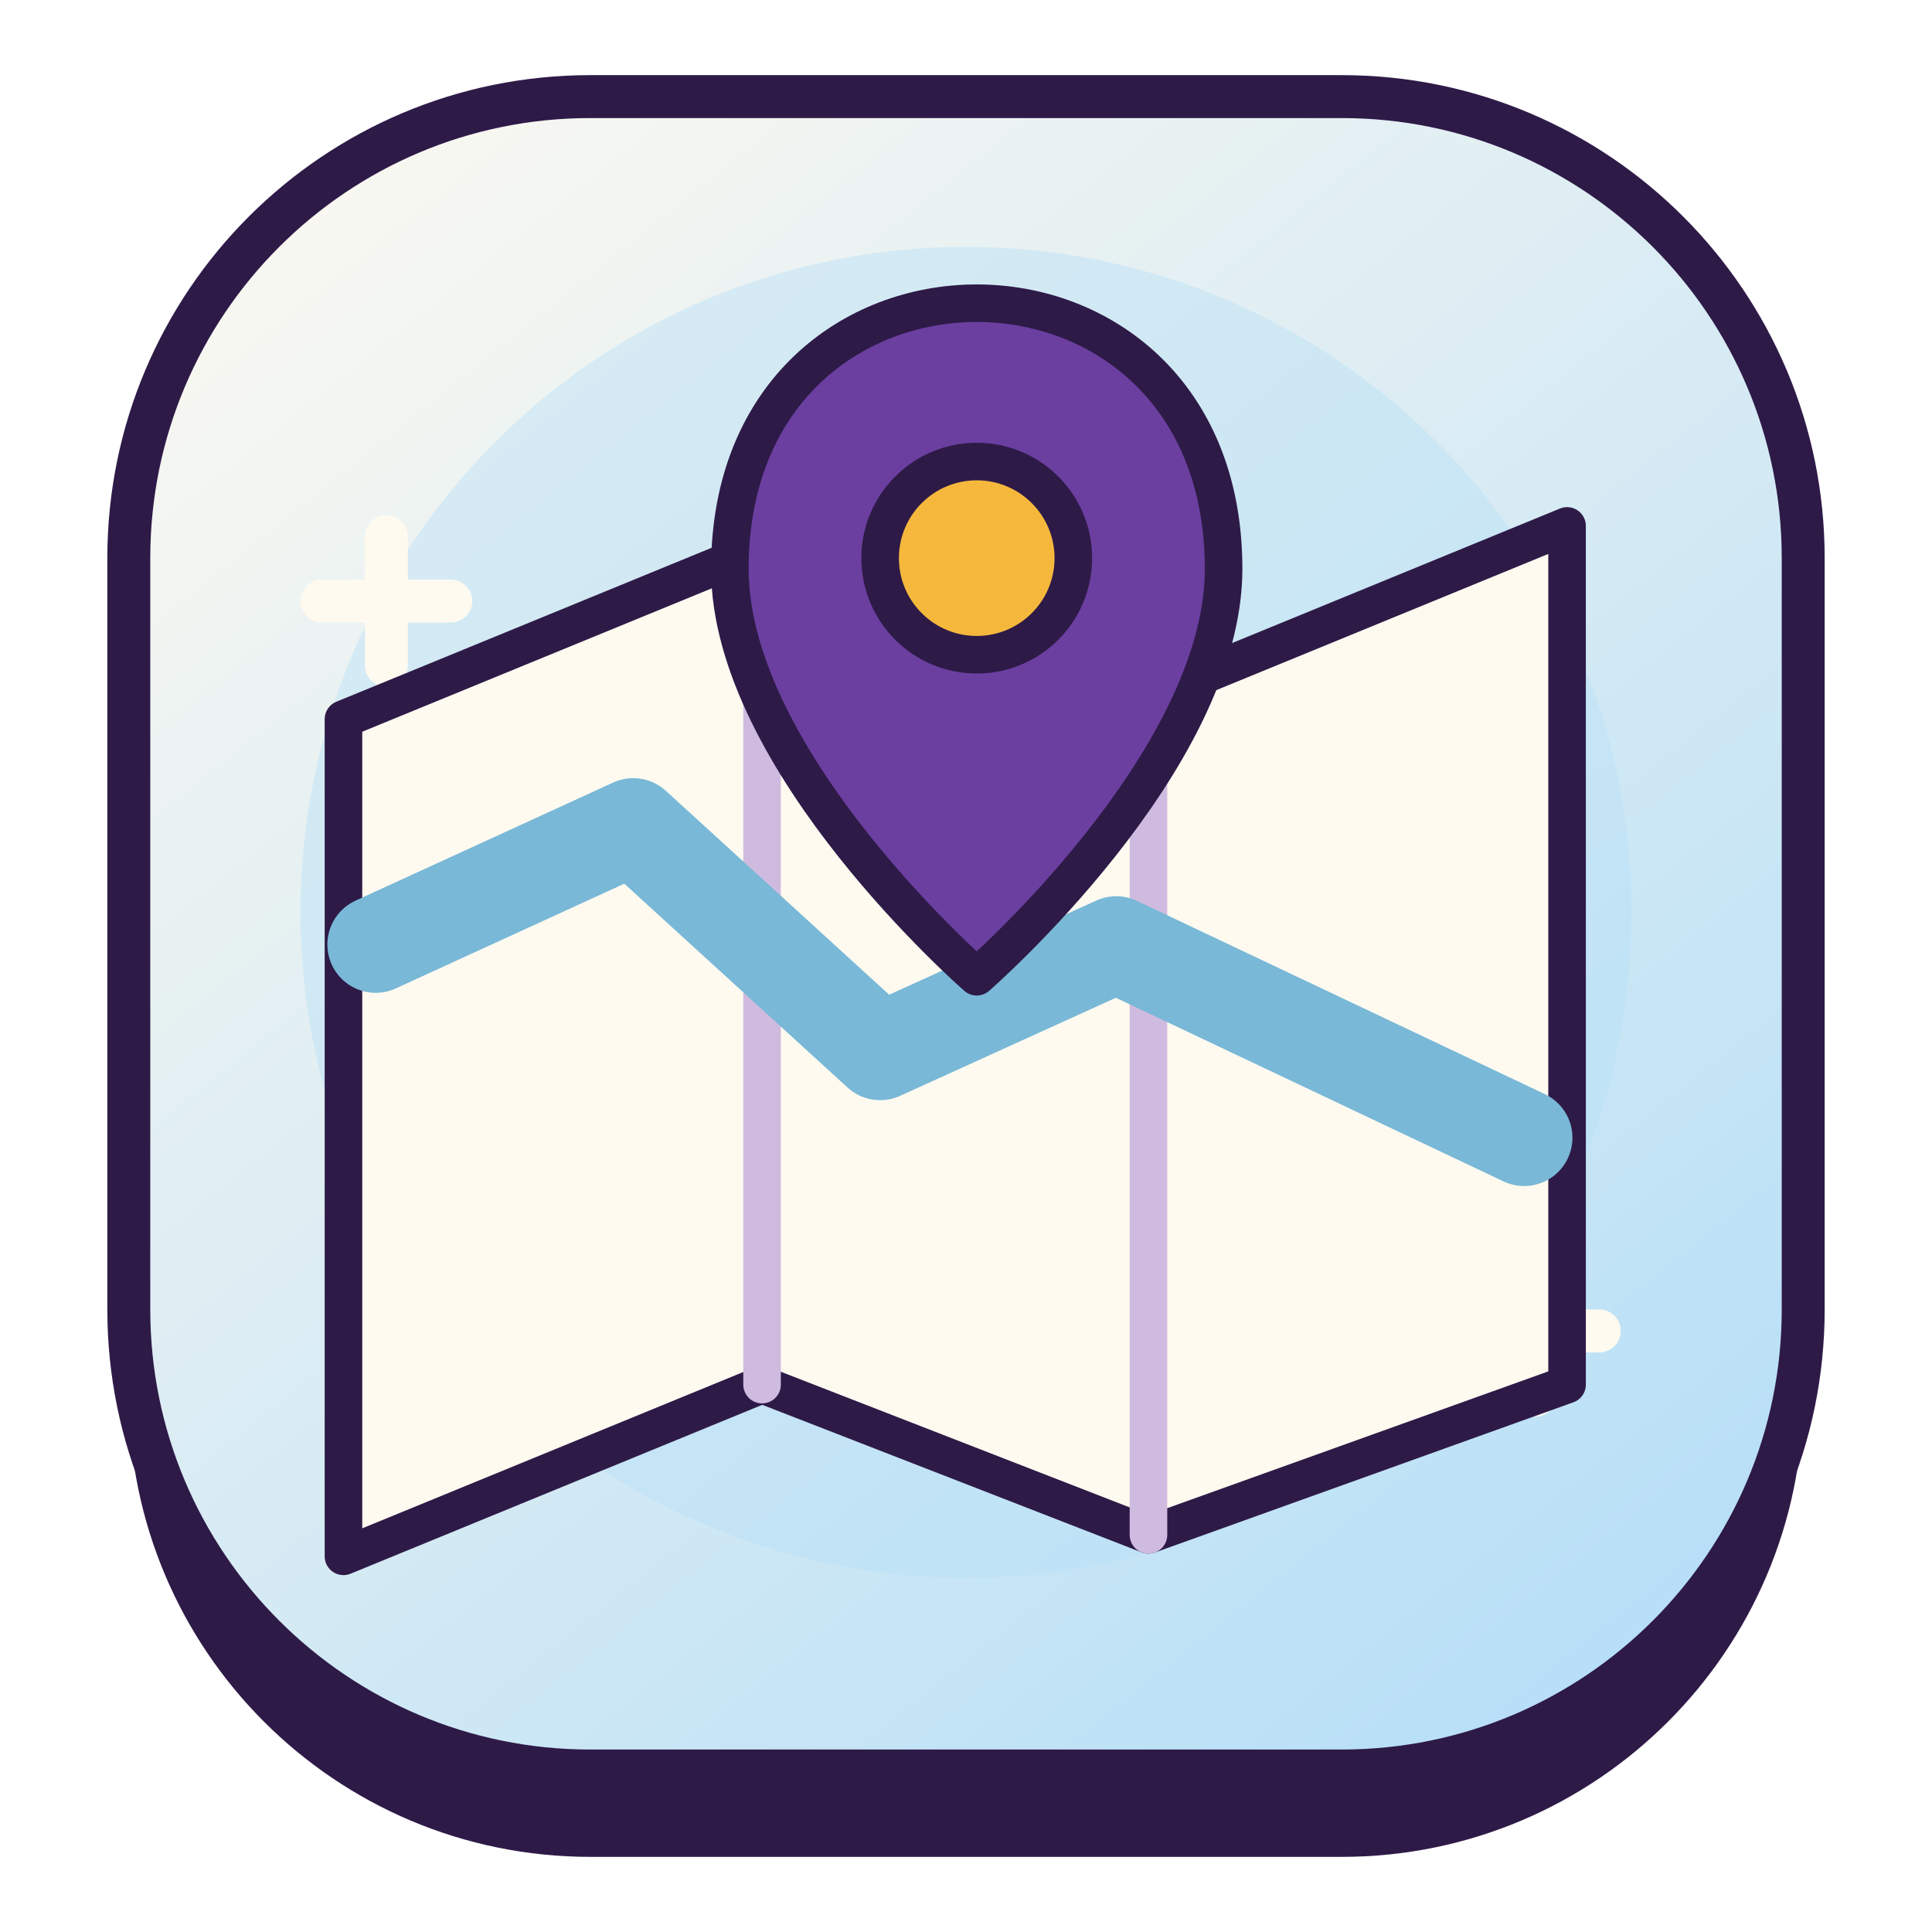
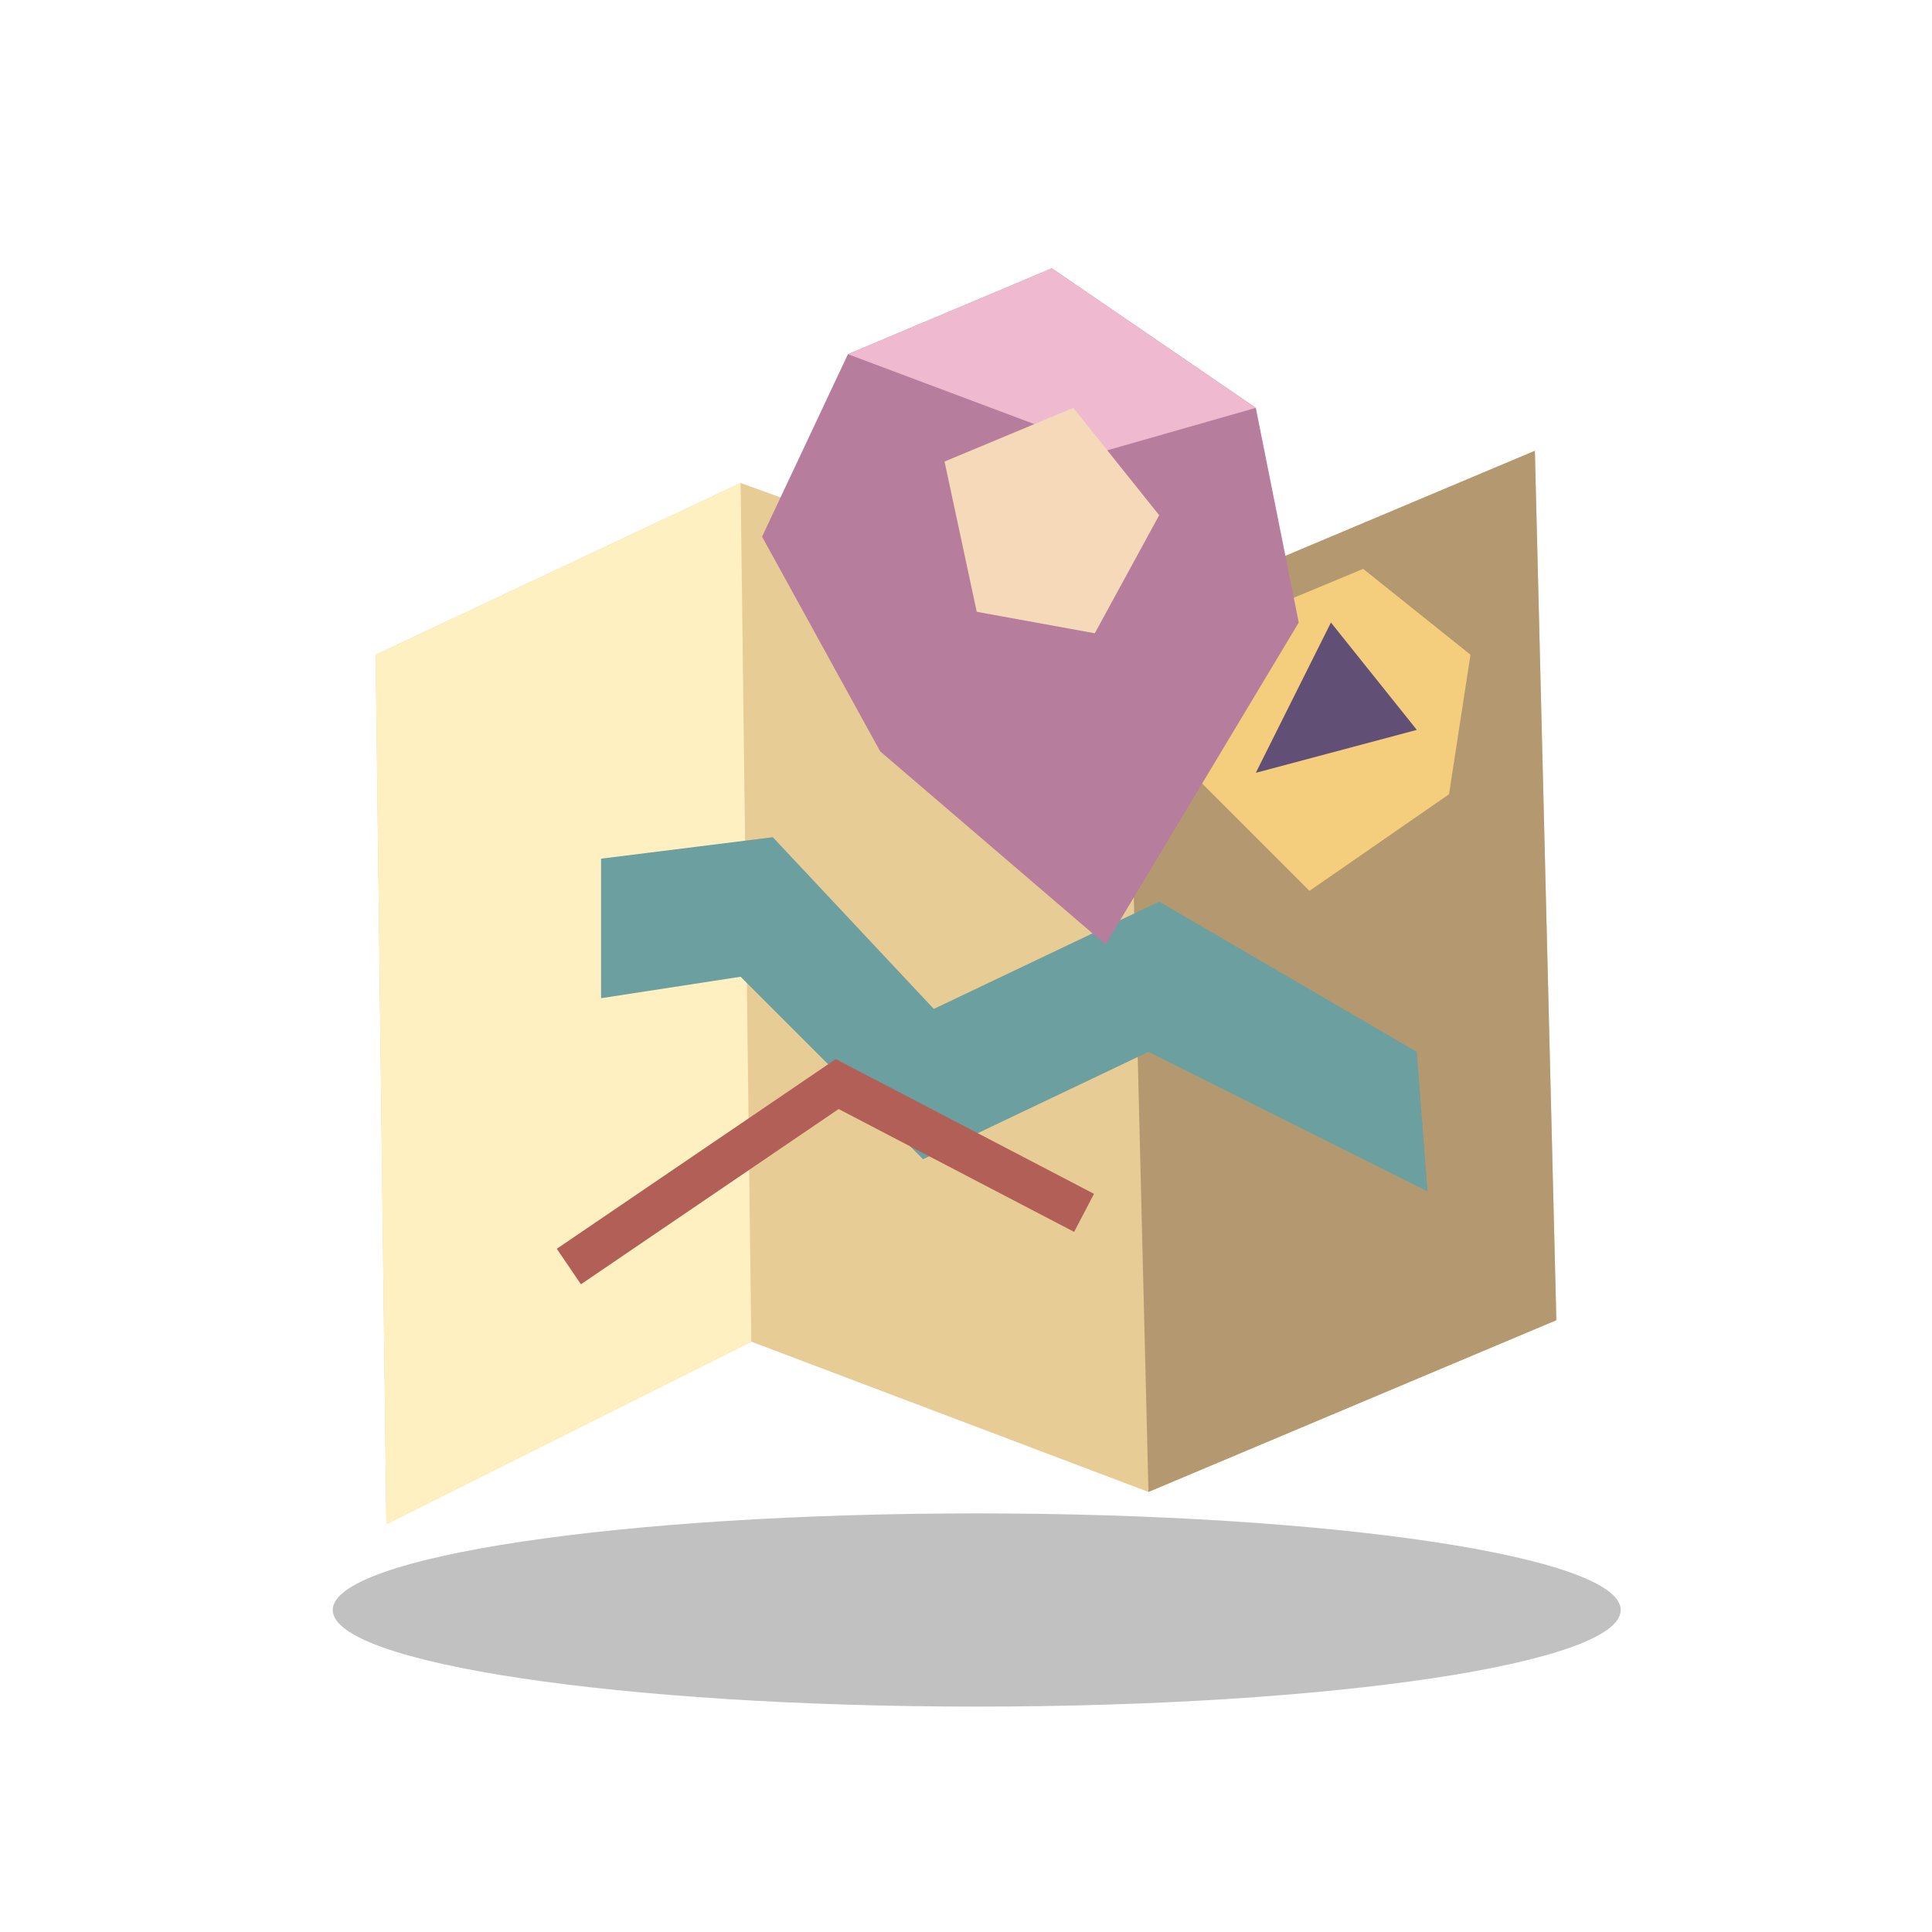
- <svg xmlns="http://www.w3.org/2000/svg" viewBox="0 0 180 180">
-   <defs>
-     <linearGradient id="bg" x2=".8" y2="1">
-       <stop stop-color="#fffaf0" />
-       <stop offset="1" stop-color="#b7dff7" />
-     </linearGradient>
-   </defs>
-   <rect x="12" y="17" width="156" height="156" rx="43" fill="#2e1a47" />
-   <rect x="12" y="9" width="156" height="156" rx="43" fill="url(#bg)" stroke="#2e1a47" stroke-width="4" />
-   <circle cx="90" cy="85" r="62" fill="#b7dff7" opacity=".45" />
-   <g stroke="#2e1a47" stroke-width="3.5" stroke-linecap="round" stroke-linejoin="round">
-     <path d="M36 50v12m-6-6h12m101 62v12m-6-6h12" stroke="#fffaf0" stroke-width="4" />
-     <path d="m32 67 39-16 36 14 39-16v80l-39 14-36-14-39 16Z" fill="#fffaf0" />
-     <path d="m71 51 0 78m36-64v78" stroke="#cfbbdf" />
-     <path d="m35 88 24-11 23 21 22-10 38 18" fill="none" stroke="#79b8d7" stroke-width="9" />
-     <path d="M114 53c0-33-46-33-46 0 0 18 23 38 23 38s23-20 23-38Z" fill="#6b3fa0" />
-     <circle cx="91" cy="52" r="9" fill="#f5b83d" />
+ <svg xmlns="http://www.w3.org/2000/svg" viewBox="0 0 180 180" role="img">
+   <ellipse cx="91" cy="150" rx="60" ry="9" fill="#08070b" opacity=".25" />
+   <g>
+     <polygon points="35,61 69,45 105,58 143,42 145,123 107,139 70,125 36,142" fill="#e8cc95" />
+     <polygon points="35,61 69,45 70,125 36,142" fill="#fff0c1" />
+     <polygon points="105,58 143,42 145,123 107,139" fill="#b49970" />
+     <polygon points="56,80 72,78 87,94 108,84 132,98 133,111 107,98 86,108 69,91 56,93" fill="#6b9fa0" />
+     <path d="M53 118 78 101 101 113" fill="none" stroke="#b26057" stroke-width="4" />
+     <polygon points="115,58 127,53 137,61 135,74 122,83 111,72" fill="#f4ce7d" />
+     <polygon points="124,58 132,68 117,72" fill="#614f75" />
+     <polygon points="79,33 98,25 117,38 121,58 103,88 82,70 71,50" fill="#b77d9c" />
+     <polygon points="79,33 103,42 117,38 98,25" fill="#efb9cf" />
+     <polygon points="88,43 100,38 108,48 102,59 91,57" fill="#f5d9b8" />
  </g>
</svg>
